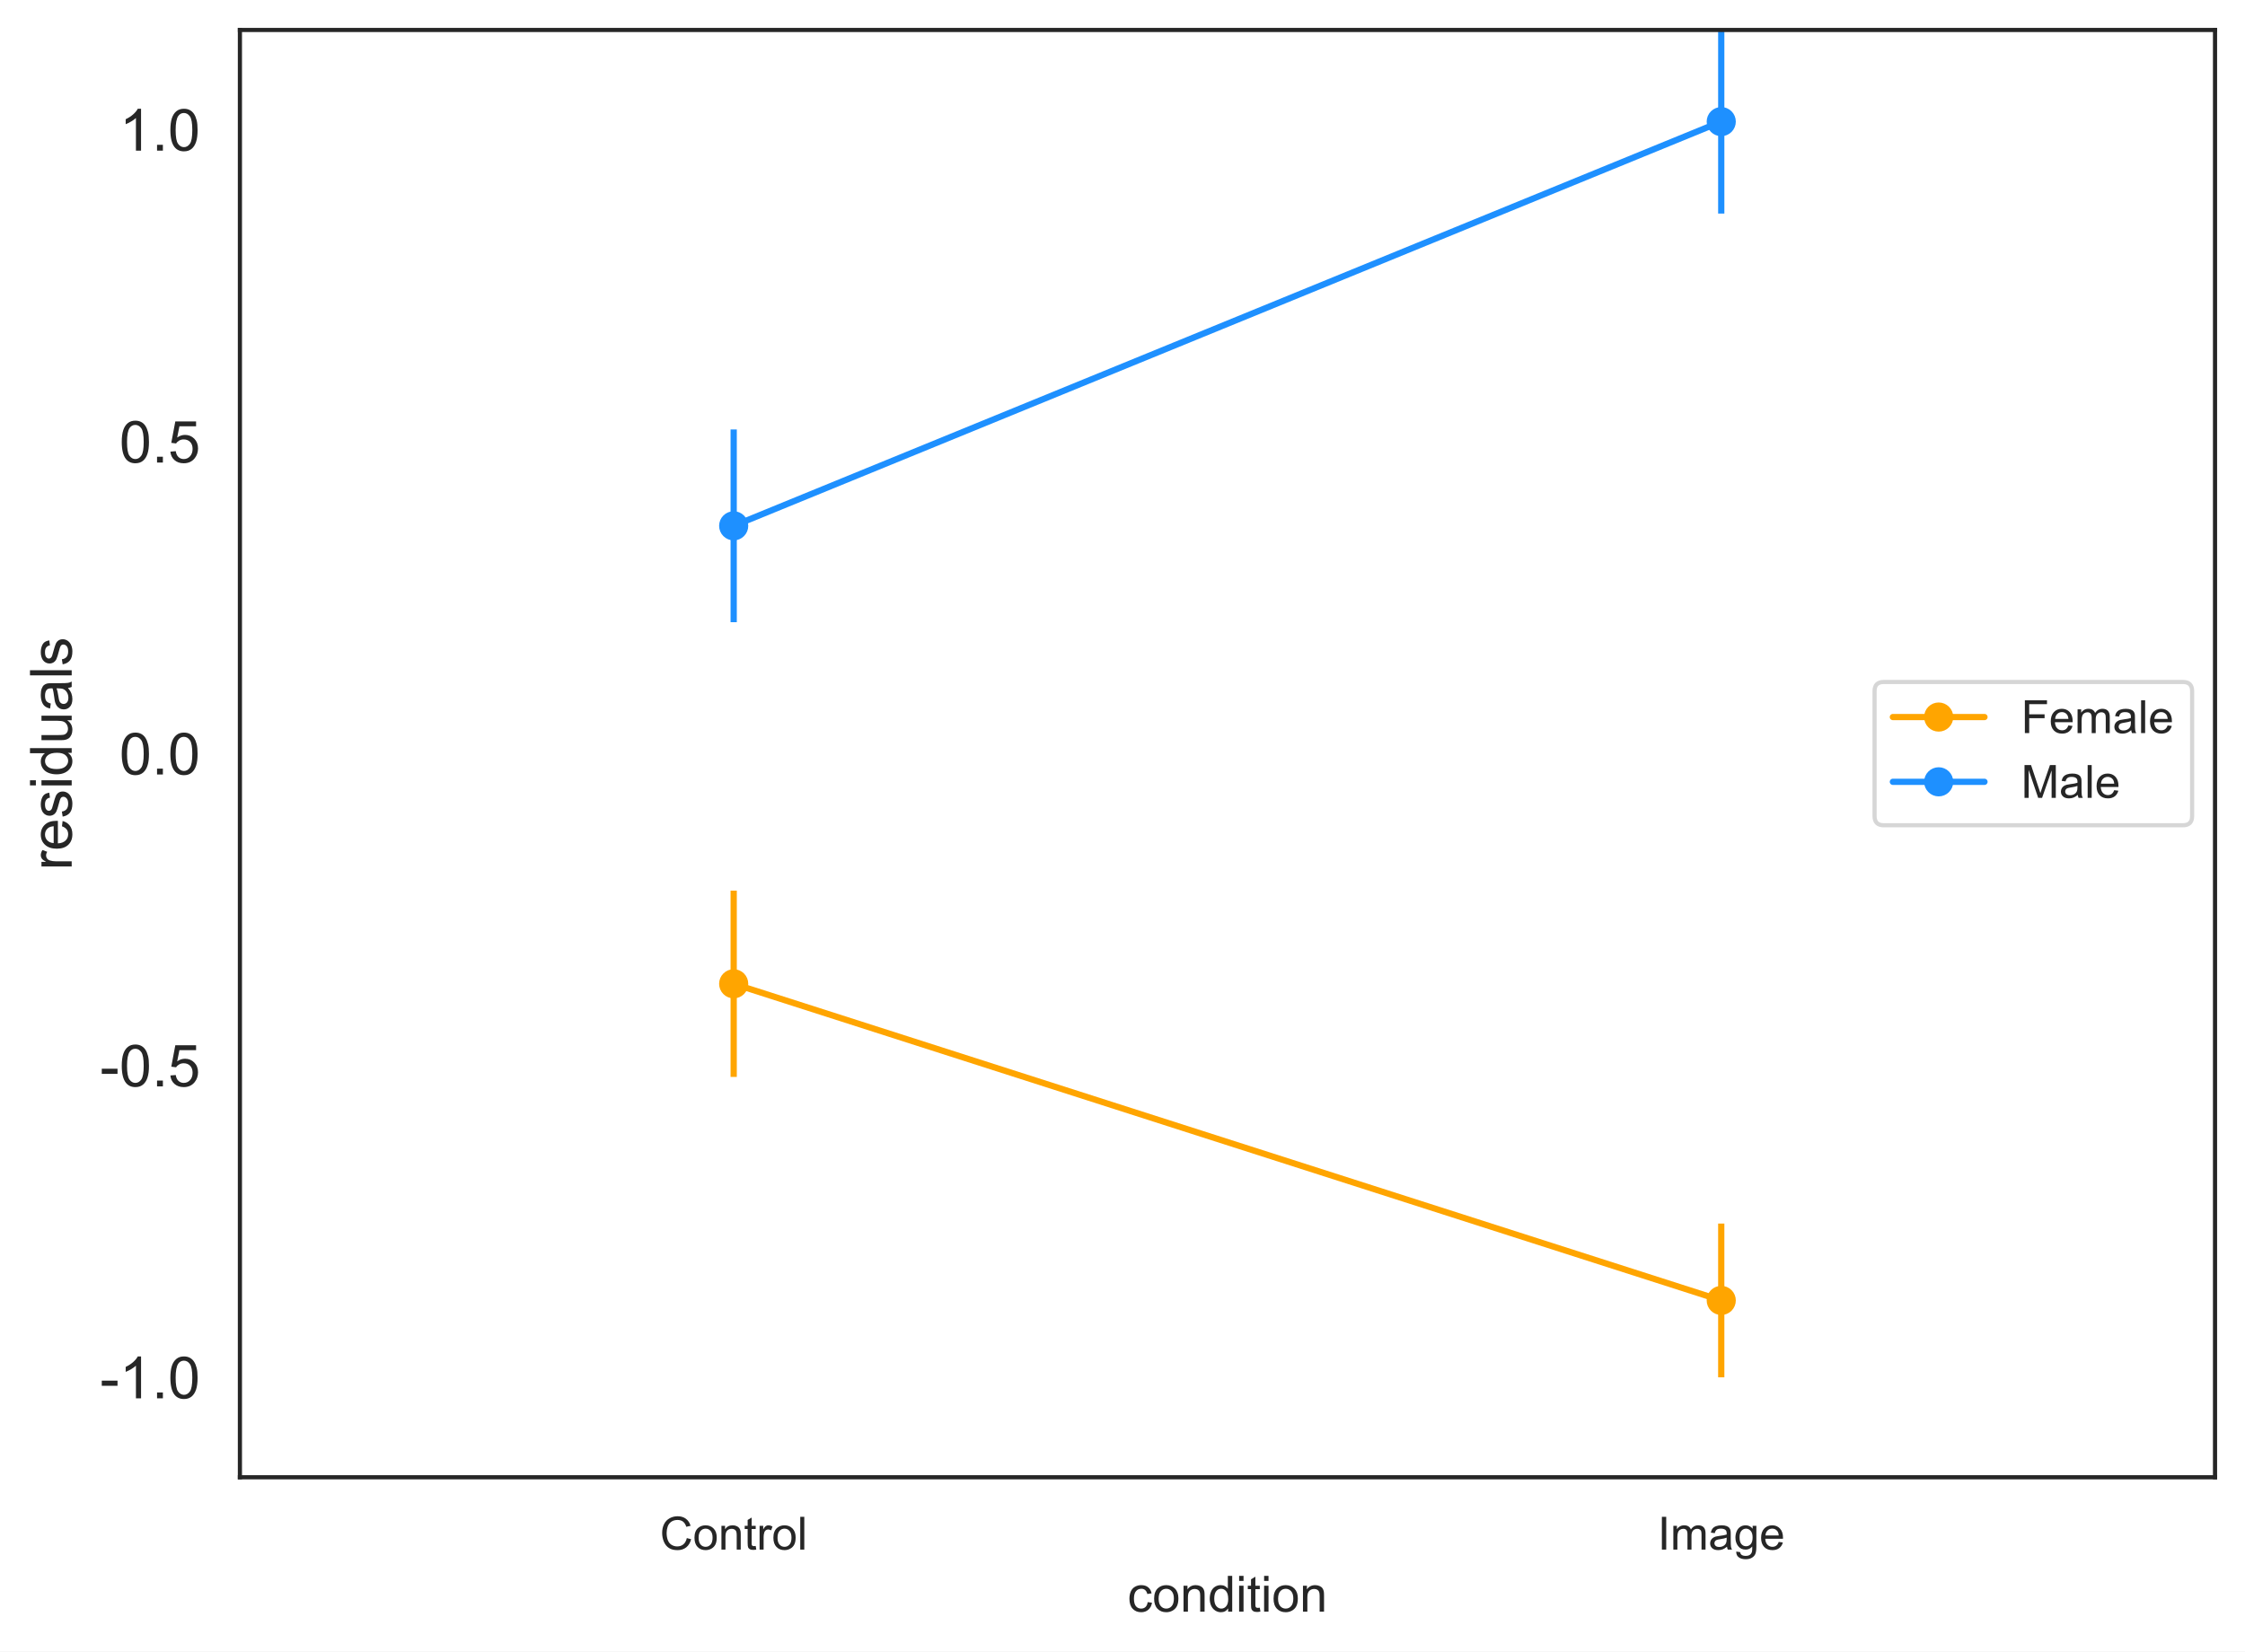
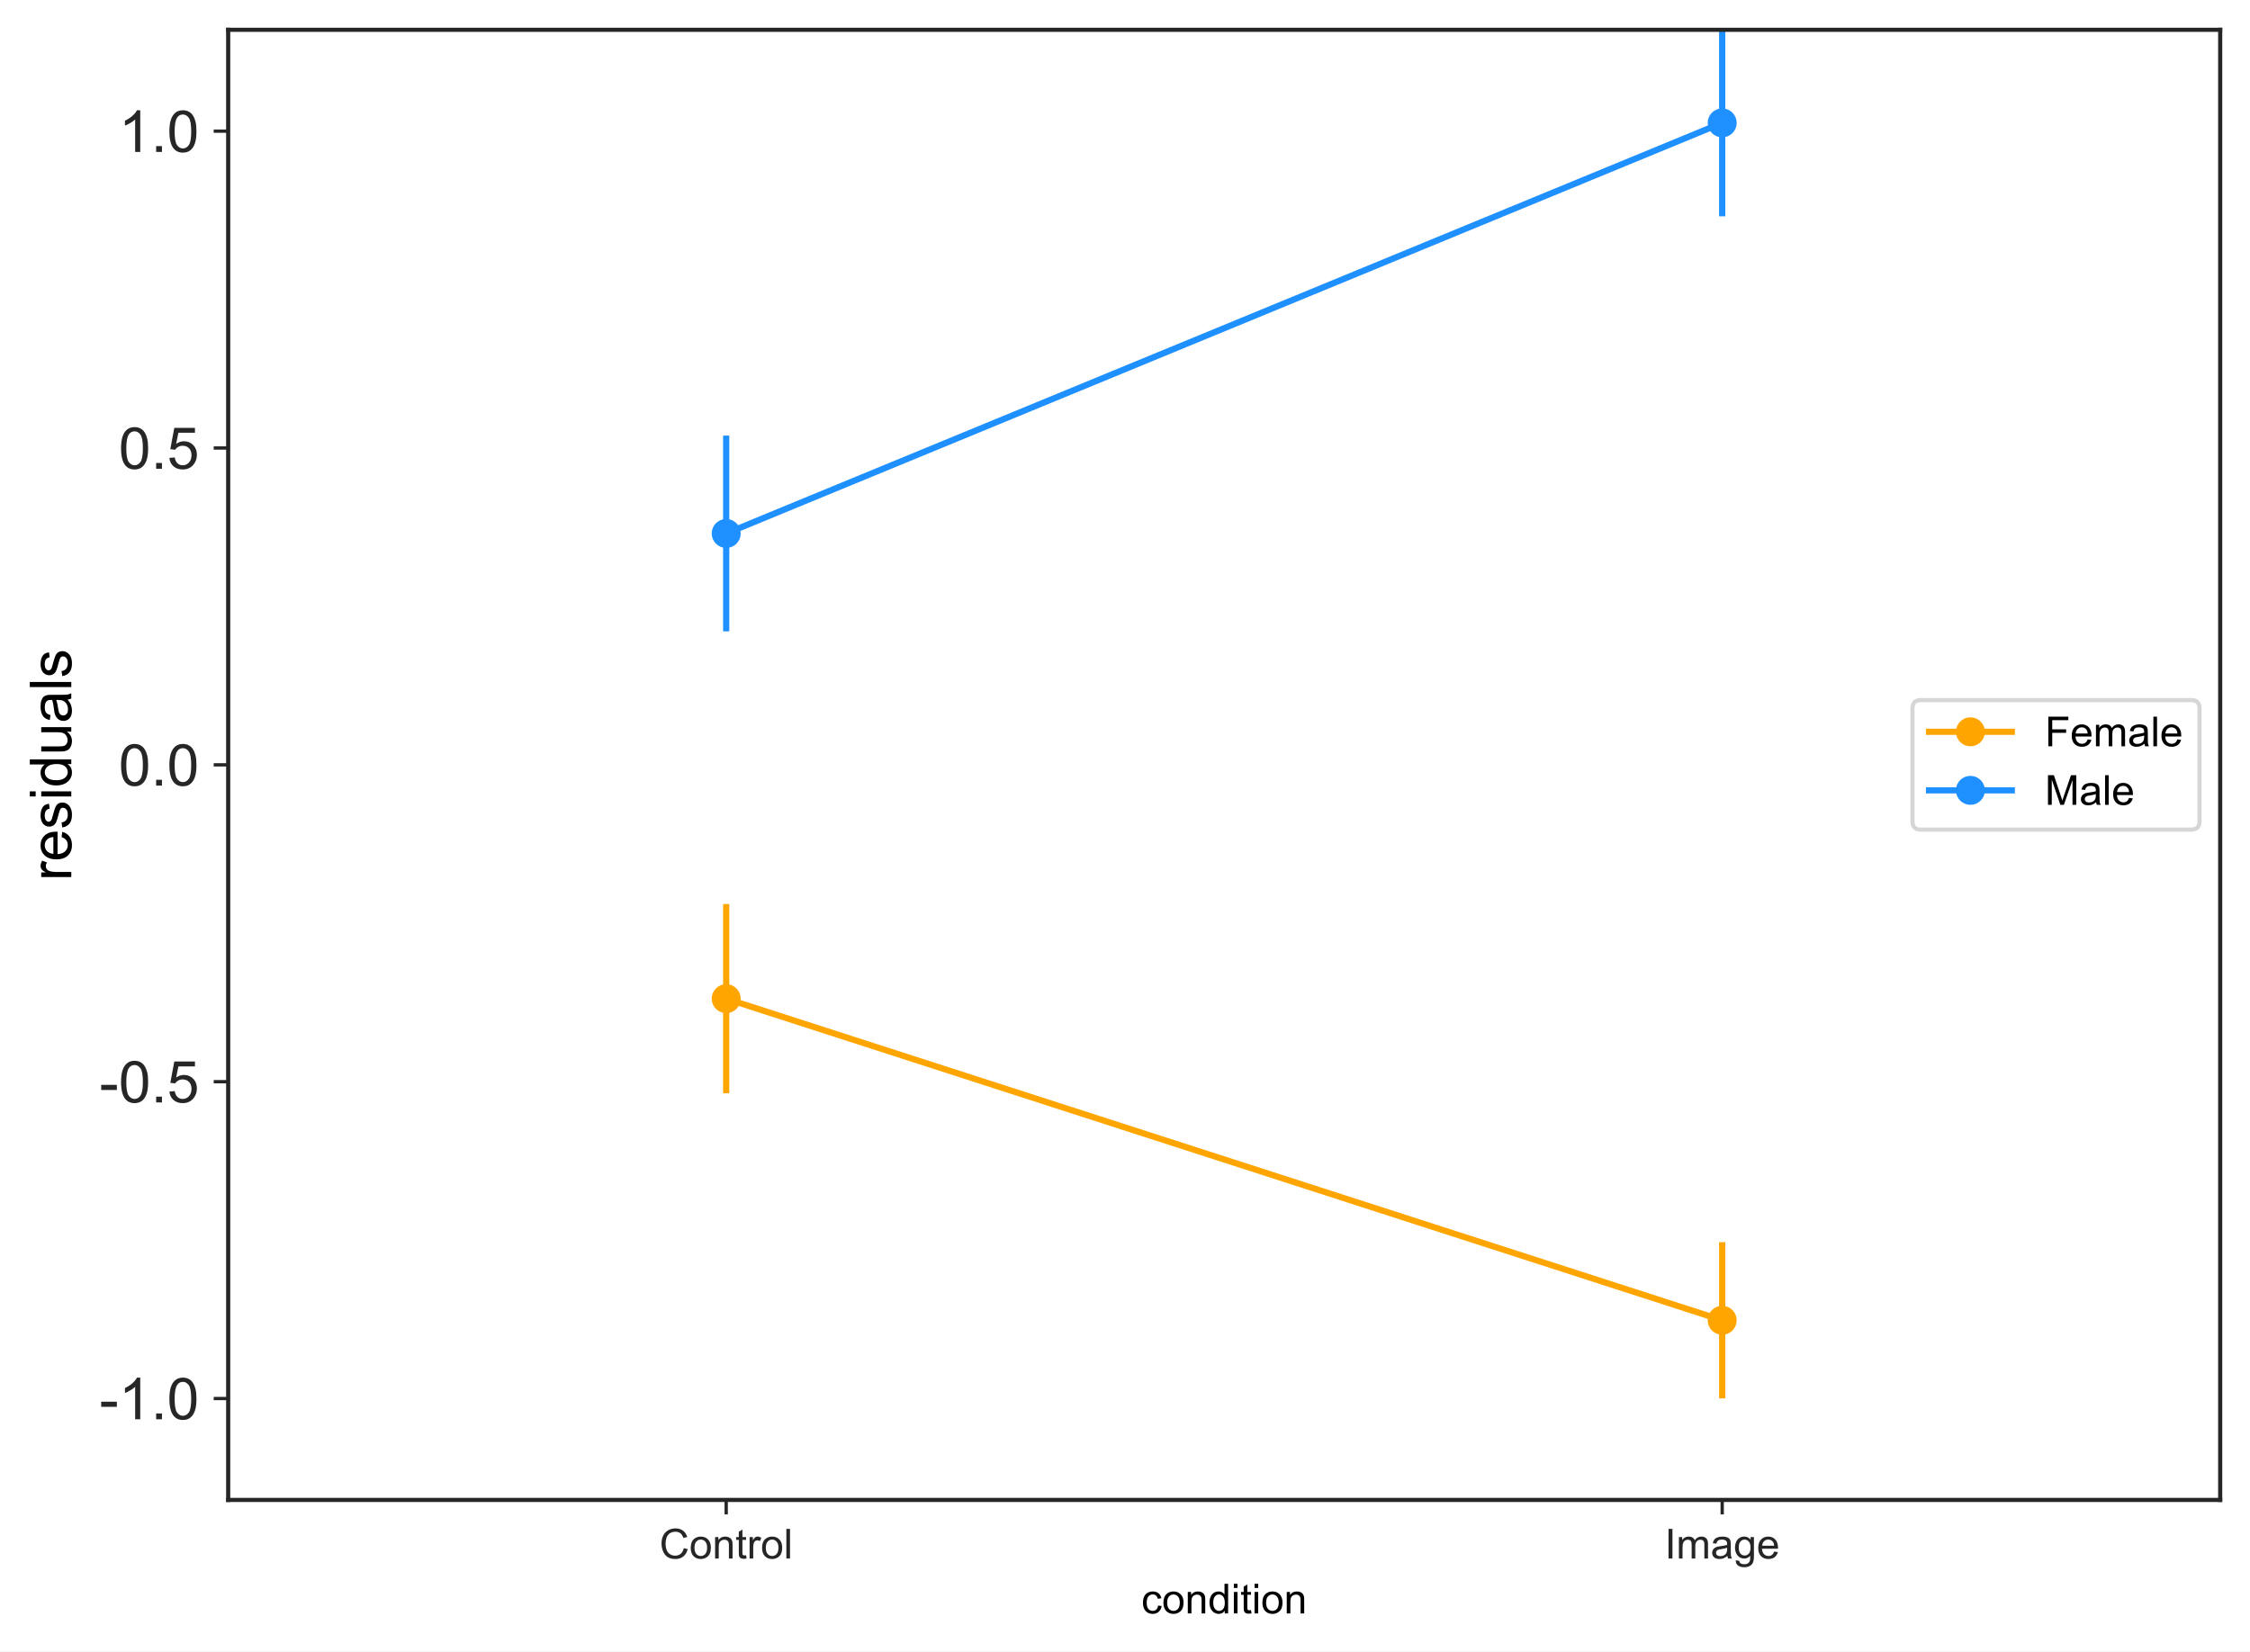
- <svg xmlns="http://www.w3.org/2000/svg" xmlns:xlink="http://www.w3.org/1999/xlink" width="539.235pt" height="396.763pt" viewBox="0 0 539.235 396.763" version="1.1">
+ <svg xmlns="http://www.w3.org/2000/svg" xmlns:xlink="http://www.w3.org/1999/xlink" width="543.555pt" height="399.048pt" viewBox="0 0 543.555 399.048" version="1.1">
  <defs>
    <style type="text/css">*{stroke-linejoin: round; stroke-linecap: butt}</style>
  </defs>
  <g id="figure_1">
    <g id="patch_1">
-       <path d="M 0 396.763  L 539.235 396.763  L 539.235 0  L 0 0  z " style="fill: #ffffff" />
+       <path d="M 0 399.048  L 543.555 399.048  L 543.555 0  L 0 0  z " style="fill: #ffffff" />
    </g>
    <g id="axes_1">
      <g id="patch_2">
-         <path d="M 57.625 354.9  L 532.035 354.9  L 532.035 7.2  L 57.625 7.2  z " style="fill: #ffffff" />
+         <path d="M 55.125 362.44  L 536.355 362.44  L 536.355 7.2  L 55.125 7.2  z " style="fill: #ffffff" />
      </g>
      <g id="matplotlib.axis_1">
        <g id="xtick_1">
+           <g id="line2d_1">
+             <defs>
+               <path id="m74a772d179" d="M 0 0  L 0 3.5  " style="stroke: #262626; stroke-width: 0.8" />
+             </defs>
+             <g>
+               <use xlink:href="#m74a772d179" x="175.433" y="362.44" style="fill: #262626; stroke: #262626; stroke-width: 0.8" />
+             </g>
+           </g>
          <g id="text_1">
-             <g style="fill: #262626" transform="translate(158.4986 372.2736) scale(0.11 -0.11)">
+             <g style="fill: #262626" transform="translate(159.3153 376.5978) scale(0.1 -0.1)">
              <defs>
                <path id="ArialMT-43" d="M 3763 1606  L 4369 1453  Q 4178 706 3683 314  Q 3188 -78 2472 -78  Q 1731 -78 1267 223  Q 803 525 561 1097  Q 319 1669 319 2325  Q 319 3041 592 3573  Q 866 4106 1370 4382  Q 1875 4659 2481 4659  Q 3169 4659 3637 4309  Q 4106 3959 4291 3325  L 3694 3184  Q 3534 3684 3231 3912  Q 2928 4141 2469 4141  Q 1941 4141 1586 3887  Q 1231 3634 1087 3207  Q 944 2781 944 2328  Q 944 1744 1114 1308  Q 1284 872 1643 656  Q 2003 441 2422 441  Q 2931 441 3284 734  Q 3638 1028 3763 1606  z " transform="scale(0.015625)" />
                <path id="ArialMT-6f" d="M 213 1659  Q 213 2581 725 3025  Q 1153 3394 1769 3394  Q 2453 3394 2887 2945  Q 3322 2497 3322 1706  Q 3322 1066 3130 698  Q 2938 331 2570 128  Q 2203 -75 1769 -75  Q 1072 -75 642 372  Q 213 819 213 1659  z M 791 1659  Q 791 1022 1069 705  Q 1347 388 1769 388  Q 2188 388 2466 706  Q 2744 1025 2744 1678  Q 2744 2294 2464 2611  Q 2184 2928 1769 2928  Q 1347 2928 1069 2612  Q 791 2297 791 1659  z " transform="scale(0.015625)" />
                <path id="ArialMT-6e" d="M 422 0  L 422 3319  L 928 3319  L 928 2847  Q 1294 3394 1984 3394  Q 2284 3394 2536 3286  Q 2788 3178 2913 3003  Q 3038 2828 3088 2588  Q 3119 2431 3119 2041  L 3119 0  L 2556 0  L 2556 2019  Q 2556 2363 2490 2533  Q 2425 2703 2258 2804  Q 2091 2906 1866 2906  Q 1506 2906 1245 2678  Q 984 2450 984 1813  L 984 0  L 422 0  z " transform="scale(0.015625)" />
                <path id="ArialMT-74" d="M 1650 503  L 1731 6  Q 1494 -44 1306 -44  Q 1000 -44 831 53  Q 663 150 594 308  Q 525 466 525 972  L 525 2881  L 113 2881  L 113 3319  L 525 3319  L 525 4141  L 1084 4478  L 1084 3319  L 1650 3319  L 1650 2881  L 1084 2881  L 1084 941  Q 1084 700 1114 631  Q 1144 563 1211 522  Q 1278 481 1403 481  Q 1497 481 1650 503  z " transform="scale(0.015625)" />
                <path id="ArialMT-72" d="M 416 0  L 416 3319  L 922 3319  L 922 2816  Q 1116 3169 1280 3281  Q 1444 3394 1641 3394  Q 1925 3394 2219 3213  L 2025 2691  Q 1819 2813 1613 2813  Q 1428 2813 1281 2702  Q 1134 2591 1072 2394  Q 978 2094 978 1738  L 978 0  L 416 0  z " transform="scale(0.015625)" />
                <path id="ArialMT-6c" d="M 409 0  L 409 4581  L 972 4581  L 972 0  L 409 0  z " transform="scale(0.015625)" />
              </defs>
              <use xlink:href="#ArialMT-43" />
              <use xlink:href="#ArialMT-6f" transform="translate(72.2168 0)" />
              <use xlink:href="#ArialMT-6e" transform="translate(127.832 0)" />
              <use xlink:href="#ArialMT-74" transform="translate(183.4473 0)" />
              <use xlink:href="#ArialMT-72" transform="translate(211.2305 0)" />
              <use xlink:href="#ArialMT-6f" transform="translate(244.5312 0)" />
              <use xlink:href="#ArialMT-6c" transform="translate(300.1465 0)" />
            </g>
          </g>
        </g>
        <g id="xtick_2">
+           <g id="line2d_2">
+             <g>
+               <use xlink:href="#m74a772d179" x="416.048" y="362.44" style="fill: #262626; stroke: #262626; stroke-width: 0.8" />
+             </g>
+           </g>
          <g id="text_2">
-             <g style="fill: #262626" transform="translate(398.1477 372.2736) scale(0.11 -0.11)">
+             <g style="fill: #262626" transform="translate(402.1522 376.5978) scale(0.1 -0.1)">
              <defs>
                <path id="ArialMT-49" d="M 597 0  L 597 4581  L 1203 4581  L 1203 0  L 597 0  z " transform="scale(0.015625)" />
                <path id="ArialMT-6d" d="M 422 0  L 422 3319  L 925 3319  L 925 2853  Q 1081 3097 1340 3245  Q 1600 3394 1931 3394  Q 2300 3394 2536 3241  Q 2772 3088 2869 2813  Q 3263 3394 3894 3394  Q 4388 3394 4653 3120  Q 4919 2847 4919 2278  L 4919 0  L 4359 0  L 4359 2091  Q 4359 2428 4304 2576  Q 4250 2725 4106 2815  Q 3963 2906 3769 2906  Q 3419 2906 3187 2673  Q 2956 2441 2956 1928  L 2956 0  L 2394 0  L 2394 2156  Q 2394 2531 2256 2718  Q 2119 2906 1806 2906  Q 1569 2906 1367 2781  Q 1166 2656 1075 2415  Q 984 2175 984 1722  L 984 0  L 422 0  z " transform="scale(0.015625)" />
                <path id="ArialMT-61" d="M 2588 409  Q 2275 144 1986 34  Q 1697 -75 1366 -75  Q 819 -75 525 192  Q 231 459 231 875  Q 231 1119 342 1320  Q 453 1522 633 1644  Q 813 1766 1038 1828  Q 1203 1872 1538 1913  Q 2219 1994 2541 2106  Q 2544 2222 2544 2253  Q 2544 2597 2384 2738  Q 2169 2928 1744 2928  Q 1347 2928 1158 2789  Q 969 2650 878 2297  L 328 2372  Q 403 2725 575 2942  Q 747 3159 1072 3276  Q 1397 3394 1825 3394  Q 2250 3394 2515 3294  Q 2781 3194 2906 3042  Q 3031 2891 3081 2659  Q 3109 2516 3109 2141  L 3109 1391  Q 3109 606 3145 398  Q 3181 191 3288 0  L 2700 0  Q 2613 175 2588 409  z M 2541 1666  Q 2234 1541 1622 1453  Q 1275 1403 1131 1340  Q 988 1278 909 1158  Q 831 1038 831 891  Q 831 666 1001 516  Q 1172 366 1500 366  Q 1825 366 2078 508  Q 2331 650 2450 897  Q 2541 1088 2541 1459  L 2541 1666  z " transform="scale(0.015625)" />
                <path id="ArialMT-67" d="M 319 -275  L 866 -356  Q 900 -609 1056 -725  Q 1266 -881 1628 -881  Q 2019 -881 2231 -725  Q 2444 -569 2519 -288  Q 2563 -116 2559 434  Q 2191 0 1641 0  Q 956 0 581 494  Q 206 988 206 1678  Q 206 2153 378 2554  Q 550 2956 876 3175  Q 1203 3394 1644 3394  Q 2231 3394 2613 2919  L 2613 3319  L 3131 3319  L 3131 450  Q 3131 -325 2973 -648  Q 2816 -972 2473 -1159  Q 2131 -1347 1631 -1347  Q 1038 -1347 672 -1080  Q 306 -813 319 -275  z M 784 1719  Q 784 1066 1043 766  Q 1303 466 1694 466  Q 2081 466 2343 764  Q 2606 1063 2606 1700  Q 2606 2309 2336 2618  Q 2066 2928 1684 2928  Q 1309 2928 1046 2623  Q 784 2319 784 1719  z " transform="scale(0.015625)" />
                <path id="ArialMT-65" d="M 2694 1069  L 3275 997  Q 3138 488 2766 206  Q 2394 -75 1816 -75  Q 1088 -75 661 373  Q 234 822 234 1631  Q 234 2469 665 2931  Q 1097 3394 1784 3394  Q 2450 3394 2872 2941  Q 3294 2488 3294 1666  Q 3294 1616 3291 1516  L 816 1516  Q 847 969 1125 678  Q 1403 388 1819 388  Q 2128 388 2347 550  Q 2566 713 2694 1069  z M 847 1978  L 2700 1978  Q 2663 2397 2488 2606  Q 2219 2931 1791 2931  Q 1403 2931 1139 2672  Q 875 2413 847 1978  z " transform="scale(0.015625)" />
              </defs>
              <use xlink:href="#ArialMT-49" />
              <use xlink:href="#ArialMT-6d" transform="translate(27.7832 0)" />
              <use xlink:href="#ArialMT-61" transform="translate(111.084 0)" />
              <use xlink:href="#ArialMT-67" transform="translate(166.6992 0)" />
              <use xlink:href="#ArialMT-65" transform="translate(222.3145 0)" />
            </g>
          </g>
        </g>
        <g id="text_3">
-           <g style="fill: #262626" transform="translate(270.8141 387.1781) scale(0.12 -0.12)">
+           <g transform="translate(275.7267 389.8603) scale(0.1 -0.1)">
            <defs>
              <path id="ArialMT-63" d="M 2588 1216  L 3141 1144  Q 3050 572 2676 248  Q 2303 -75 1759 -75  Q 1078 -75 664 370  Q 250 816 250 1647  Q 250 2184 428 2587  Q 606 2991 970 3192  Q 1334 3394 1763 3394  Q 2303 3394 2647 3120  Q 2991 2847 3088 2344  L 2541 2259  Q 2463 2594 2264 2762  Q 2066 2931 1784 2931  Q 1359 2931 1093 2626  Q 828 2322 828 1663  Q 828 994 1084 691  Q 1341 388 1753 388  Q 2084 388 2306 591  Q 2528 794 2588 1216  z " transform="scale(0.015625)" />
              <path id="ArialMT-64" d="M 2575 0  L 2575 419  Q 2259 -75 1647 -75  Q 1250 -75 917 144  Q 584 363 401 755  Q 219 1147 219 1656  Q 219 2153 384 2558  Q 550 2963 881 3178  Q 1213 3394 1622 3394  Q 1922 3394 2156 3267  Q 2391 3141 2538 2938  L 2538 4581  L 3097 4581  L 3097 0  L 2575 0  z M 797 1656  Q 797 1019 1065 703  Q 1334 388 1700 388  Q 2069 388 2326 689  Q 2584 991 2584 1609  Q 2584 2291 2321 2609  Q 2059 2928 1675 2928  Q 1300 2928 1048 2622  Q 797 2316 797 1656  z " transform="scale(0.015625)" />
              <path id="ArialMT-69" d="M 425 3934  L 425 4581  L 988 4581  L 988 3934  L 425 3934  z M 425 0  L 425 3319  L 988 3319  L 988 0  L 425 0  z " transform="scale(0.015625)" />
            </defs>
            <use xlink:href="#ArialMT-63" />
            <use xlink:href="#ArialMT-6f" transform="translate(50 0)" />
            <use xlink:href="#ArialMT-6e" transform="translate(105.6152 0)" />
            <use xlink:href="#ArialMT-64" transform="translate(161.2305 0)" />
            <use xlink:href="#ArialMT-69" transform="translate(216.8457 0)" />
            <use xlink:href="#ArialMT-74" transform="translate(239.0625 0)" />
            <use xlink:href="#ArialMT-69" transform="translate(266.8457 0)" />
            <use xlink:href="#ArialMT-6f" transform="translate(289.0625 0)" />
            <use xlink:href="#ArialMT-6e" transform="translate(344.6777 0)" />
          </g>
        </g>
      </g>
      <g id="matplotlib.axis_2">
        <g id="ytick_1">
+           <g id="line2d_3">
+             <defs>
+               <path id="m2dc3b1c955" d="M 0 0  L -3.5 0  " style="stroke: #262626; stroke-width: 0.8" />
+             </defs>
+             <g>
+               <use xlink:href="#m2dc3b1c955" x="55.125" y="337.941" style="fill: #262626; stroke: #262626; stroke-width: 0.8" />
+             </g>
+           </g>
          <g id="text_4">
-             <g style="fill: #262626" transform="translate(24.00344 335.9312) scale(0.14 -0.14)">
+             <g style="fill: #262626" transform="translate(24.00344 342.9512) scale(0.14 -0.14)">
              <defs>
                <path id="ArialMT-2d" d="M 203 1375  L 203 1941  L 1931 1941  L 1931 1375  L 203 1375  z " transform="scale(0.015625)" />
                <path id="ArialMT-31" d="M 2384 0  L 1822 0  L 1822 3584  Q 1619 3391 1289 3197  Q 959 3003 697 2906  L 697 3450  Q 1169 3672 1522 3987  Q 1875 4303 2022 4600  L 2384 4600  L 2384 0  z " transform="scale(0.015625)" />
                <path id="ArialMT-2e" d="M 581 0  L 581 641  L 1222 641  L 1222 0  L 581 0  z " transform="scale(0.015625)" />
                <path id="ArialMT-30" d="M 266 2259  Q 266 3072 433 3567  Q 600 4063 929 4331  Q 1259 4600 1759 4600  Q 2128 4600 2406 4451  Q 2684 4303 2865 4023  Q 3047 3744 3150 3342  Q 3253 2941 3253 2259  Q 3253 1453 3087 958  Q 2922 463 2592 192  Q 2263 -78 1759 -78  Q 1097 -78 719 397  Q 266 969 266 2259  z M 844 2259  Q 844 1131 1108 757  Q 1372 384 1759 384  Q 2147 384 2411 759  Q 2675 1134 2675 2259  Q 2675 3391 2411 3762  Q 2147 4134 1753 4134  Q 1366 4134 1134 3806  Q 844 3388 844 2259  z " transform="scale(0.015625)" />
              </defs>
              <use xlink:href="#ArialMT-2d" />
              <use xlink:href="#ArialMT-31" transform="translate(33.30078 0)" />
              <use xlink:href="#ArialMT-2e" transform="translate(88.91602 0)" />
              <use xlink:href="#ArialMT-30" transform="translate(116.6992 0)" />
            </g>
          </g>
        </g>
        <g id="ytick_2">
+           <g id="line2d_4">
+             <g>
+               <use xlink:href="#m2dc3b1c955" x="55.125" y="261.38" style="fill: #262626; stroke: #262626; stroke-width: 0.8" />
+             </g>
+           </g>
          <g id="text_5">
-             <g style="fill: #262626" transform="translate(24.00344 260.9958) scale(0.14 -0.14)">
+             <g style="fill: #262626" transform="translate(24.00344 266.3908) scale(0.14 -0.14)">
              <defs>
                <path id="ArialMT-35" d="M 266 1200  L 856 1250  Q 922 819 1161 601  Q 1400 384 1738 384  Q 2144 384 2425 690  Q 2706 997 2706 1503  Q 2706 1984 2436 2262  Q 2166 2541 1728 2541  Q 1456 2541 1237 2417  Q 1019 2294 894 2097  L 366 2166  L 809 4519  L 3088 4519  L 3088 3981  L 1259 3981  L 1013 2750  Q 1425 3038 1878 3038  Q 2478 3038 2890 2622  Q 3303 2206 3303 1553  Q 3303 931 2941 478  Q 2500 -78 1738 -78  Q 1113 -78 717 272  Q 322 622 266 1200  z " transform="scale(0.015625)" />
              </defs>
              <use xlink:href="#ArialMT-2d" />
              <use xlink:href="#ArialMT-30" transform="translate(33.30078 0)" />
              <use xlink:href="#ArialMT-2e" transform="translate(88.91602 0)" />
              <use xlink:href="#ArialMT-35" transform="translate(116.6992 0)" />
            </g>
          </g>
        </g>
        <g id="ytick_3">
+           <g id="line2d_5">
+             <g>
+               <use xlink:href="#m2dc3b1c955" x="55.125" y="184.82" style="fill: #262626; stroke: #262626; stroke-width: 0.8" />
+             </g>
+           </g>
          <g id="text_6">
-             <g style="fill: #262626" transform="translate(28.665 186.0605) scale(0.14 -0.14)">
+             <g style="fill: #262626" transform="translate(28.665 189.8305) scale(0.14 -0.14)">
              <use xlink:href="#ArialMT-30" />
              <use xlink:href="#ArialMT-2e" transform="translate(55.61523 0)" />
              <use xlink:href="#ArialMT-30" transform="translate(83.39844 0)" />
            </g>
          </g>
        </g>
        <g id="ytick_4">
+           <g id="line2d_6">
+             <g>
+               <use xlink:href="#m2dc3b1c955" x="55.125" y="108.26" style="fill: #262626; stroke: #262626; stroke-width: 0.8" />
+             </g>
+           </g>
          <g id="text_7">
-             <g style="fill: #262626" transform="translate(28.665 111.1251) scale(0.14 -0.14)">
+             <g style="fill: #262626" transform="translate(28.665 113.2701) scale(0.14 -0.14)">
              <use xlink:href="#ArialMT-30" />
              <use xlink:href="#ArialMT-2e" transform="translate(55.61523 0)" />
              <use xlink:href="#ArialMT-35" transform="translate(83.39844 0)" />
            </g>
          </g>
        </g>
        <g id="ytick_5">
+           <g id="line2d_7">
+             <g>
+               <use xlink:href="#m2dc3b1c955" x="55.125" y="31.699" style="fill: #262626; stroke: #262626; stroke-width: 0.8" />
+             </g>
+           </g>
          <g id="text_8">
-             <g style="fill: #262626" transform="translate(28.665 36.18978) scale(0.14 -0.14)">
+             <g style="fill: #262626" transform="translate(28.665 36.70978) scale(0.14 -0.14)">
              <use xlink:href="#ArialMT-31" />
              <use xlink:href="#ArialMT-2e" transform="translate(55.61523 0)" />
              <use xlink:href="#ArialMT-30" transform="translate(83.39844 0)" />
            </g>
          </g>
        </g>
        <g id="text_9">
-           <g style="fill: #262626" transform="translate(17.22094 209.062) rotate(-90) scale(0.14 -0.14)">
+           <g transform="translate(17.22094 212.832) rotate(-90) scale(0.14 -0.14)">
            <defs>
              <path id="ArialMT-73" d="M 197 991  L 753 1078  Q 800 744 1014 566  Q 1228 388 1613 388  Q 2000 388 2187 545  Q 2375 703 2375 916  Q 2375 1106 2209 1216  Q 2094 1291 1634 1406  Q 1016 1563 777 1677  Q 538 1791 414 1992  Q 291 2194 291 2438  Q 291 2659 392 2848  Q 494 3038 669 3163  Q 800 3259 1026 3326  Q 1253 3394 1513 3394  Q 1903 3394 2198 3281  Q 2494 3169 2634 2976  Q 2775 2784 2828 2463  L 2278 2388  Q 2241 2644 2061 2787  Q 1881 2931 1553 2931  Q 1166 2931 1000 2803  Q 834 2675 834 2503  Q 834 2394 903 2306  Q 972 2216 1119 2156  Q 1203 2125 1616 2013  Q 2213 1853 2448 1751  Q 2684 1650 2818 1456  Q 2953 1263 2953 975  Q 2953 694 2789 445  Q 2625 197 2315 61  Q 2006 -75 1616 -75  Q 969 -75 630 194  Q 291 463 197 991  z " transform="scale(0.015625)" />
              <path id="ArialMT-75" d="M 2597 0  L 2597 488  Q 2209 -75 1544 -75  Q 1250 -75 995 37  Q 741 150 617 320  Q 494 491 444 738  Q 409 903 409 1263  L 409 3319  L 972 3319  L 972 1478  Q 972 1038 1006 884  Q 1059 663 1231 536  Q 1403 409 1656 409  Q 1909 409 2131 539  Q 2353 669 2445 892  Q 2538 1116 2538 1541  L 2538 3319  L 3100 3319  L 3100 0  L 2597 0  z " transform="scale(0.015625)" />
            </defs>
            <use xlink:href="#ArialMT-72" />
            <use xlink:href="#ArialMT-65" transform="translate(33.30078 0)" />
            <use xlink:href="#ArialMT-73" transform="translate(88.91602 0)" />
            <use xlink:href="#ArialMT-69" transform="translate(138.916 0)" />
            <use xlink:href="#ArialMT-64" transform="translate(161.1328 0)" />
            <use xlink:href="#ArialMT-75" transform="translate(216.748 0)" />
            <use xlink:href="#ArialMT-61" transform="translate(272.3633 0)" />
            <use xlink:href="#ArialMT-6c" transform="translate(327.9785 0)" />
            <use xlink:href="#ArialMT-73" transform="translate(350.1953 0)" />
          </g>
        </g>
      </g>
      <g id="LineCollection_1">
-         <path d="M 176.227 258.722  L 176.227 213.967  " clip-path="url(#p66a495dab5)" style="fill: none; stroke: #ffa500; stroke-width: 1.5" />
-         <path d="M 413.433 330.887  L 413.433 293.944  " clip-path="url(#p66a495dab5)" style="fill: none; stroke: #ffa500; stroke-width: 1.5" />
+         <path d="M 175.433 264.177  L 175.433 218.451  " clip-path="url(#p956a819a7e)" style="fill: none; stroke: #ffa500; stroke-width: 1.5" />
+         <path d="M 416.048 337.906  L 416.048 300.162  " clip-path="url(#p956a819a7e)" style="fill: none; stroke: #ffa500; stroke-width: 1.5" />
      </g>
      <g id="LineCollection_2">
-         <path d="M 176.227 149.472  L 176.227 103.173  " clip-path="url(#p66a495dab5)" style="fill: none; stroke: #1e90ff; stroke-width: 1.5" />
-         <path d="M 413.433 51.309  L 413.433 7.126  " clip-path="url(#p66a495dab5)" style="fill: none; stroke: #1e90ff; stroke-width: 1.5" />
+         <path d="M 175.433 152.557  L 175.433 105.255  " clip-path="url(#p956a819a7e)" style="fill: none; stroke: #1e90ff; stroke-width: 1.5" />
+         <path d="M 416.048 52.265  L 416.048 7.124  " clip-path="url(#p956a819a7e)" style="fill: none; stroke: #1e90ff; stroke-width: 1.5" />
      </g>
      <g id="patch_3">
-         <path d="M 57.625 354.9  L 57.625 7.2  " style="fill: none; stroke: #262626; stroke-linejoin: miter; stroke-linecap: square" />
+         <path d="M 55.125 362.44  L 55.125 7.2  " style="fill: none; stroke: #262626; stroke-linejoin: miter; stroke-linecap: square" />
      </g>
      <g id="patch_4">
-         <path d="M 532.035 354.9  L 532.035 7.2  " style="fill: none; stroke: #262626; stroke-linejoin: miter; stroke-linecap: square" />
+         <path d="M 536.355 362.44  L 536.355 7.2  " style="fill: none; stroke: #262626; stroke-linejoin: miter; stroke-linecap: square" />
      </g>
      <g id="patch_5">
-         <path d="M 57.625 354.9  L 532.035 354.9  " style="fill: none; stroke: #262626; stroke-linejoin: miter; stroke-linecap: square" />
+         <path d="M 55.125 362.44  L 536.355 362.44  " style="fill: none; stroke: #262626; stroke-linejoin: miter; stroke-linecap: square" />
      </g>
      <g id="patch_6">
-         <path d="M 57.625 7.2  L 532.035 7.2  " style="fill: none; stroke: #262626; stroke-linejoin: miter; stroke-linecap: square" />
-       </g>
-       <g id="line2d_1">
-         <path d="M 176.227 236.345  L 413.433 312.416  " clip-path="url(#p66a495dab5)" style="fill: none; stroke: #ffa500; stroke-width: 1.5; stroke-linecap: round" />
+         <path d="M 55.125 7.2  L 536.355 7.2  " style="fill: none; stroke: #262626; stroke-linejoin: miter; stroke-linecap: square" />
+       </g>
+       <g id="line2d_8">
+         <path d="M 175.433 241.314  L 416.048 319.034  " clip-path="url(#p956a819a7e)" style="fill: none; stroke: #ffa500; stroke-width: 1.5; stroke-linecap: square" />
        <defs>
-           <path id="m5c7541123a" d="M 0 3  C 0.796 3 1.559 2.684 2.121 2.121  C 2.684 1.559 3 0.796 3 0  C 3 -0.796 2.684 -1.559 2.121 -2.121  C 1.559 -2.684 0.796 -3 0 -3  C -0.796 -3 -1.559 -2.684 -2.121 -2.121  C -2.684 -1.559 -3 -0.796 -3 0  C -3 0.796 -2.684 1.559 -2.121 2.121  C -1.559 2.684 -0.796 3 0 3  z " style="stroke: #ffa500" />
+           <path id="m9fa56cca60" d="M 0 3  C 0.796 3 1.559 2.684 2.121 2.121  C 2.684 1.559 3 0.796 3 0  C 3 -0.796 2.684 -1.559 2.121 -2.121  C 1.559 -2.684 0.796 -3 0 -3  C -0.796 -3 -1.559 -2.684 -2.121 -2.121  C -2.684 -1.559 -3 -0.796 -3 0  C -3 0.796 -2.684 1.559 -2.121 2.121  C -1.559 2.684 -0.796 3 0 3  z " style="stroke: #ffa500" />
        </defs>
-         <g clip-path="url(#p66a495dab5)">
-           <use xlink:href="#m5c7541123a" x="176.227" y="236.345" style="fill: #ffa500; stroke: #ffa500" />
-           <use xlink:href="#m5c7541123a" x="413.433" y="312.416" style="fill: #ffa500; stroke: #ffa500" />
-         </g>
-       </g>
-       <g id="line2d_2">
-         <path d="M 176.227 126.323  L 413.433 29.217  " clip-path="url(#p66a495dab5)" style="fill: none; stroke: #1e90ff; stroke-width: 1.5; stroke-linecap: round" />
+         <g clip-path="url(#p956a819a7e)">
+           <use xlink:href="#m9fa56cca60" x="175.433" y="241.314" style="fill: #ffa500; stroke: #ffa500" />
+           <use xlink:href="#m9fa56cca60" x="416.048" y="319.034" style="fill: #ffa500; stroke: #ffa500" />
+         </g>
+       </g>
+       <g id="line2d_9">
+         <path d="M 175.433 128.906  L 416.048 29.695  " clip-path="url(#p956a819a7e)" style="fill: none; stroke: #1e90ff; stroke-width: 1.5; stroke-linecap: square" />
        <defs>
-           <path id="m6a5243c9c8" d="M 0 3  C 0.796 3 1.559 2.684 2.121 2.121  C 2.684 1.559 3 0.796 3 0  C 3 -0.796 2.684 -1.559 2.121 -2.121  C 1.559 -2.684 0.796 -3 0 -3  C -0.796 -3 -1.559 -2.684 -2.121 -2.121  C -2.684 -1.559 -3 -0.796 -3 0  C -3 0.796 -2.684 1.559 -2.121 2.121  C -1.559 2.684 -0.796 3 0 3  z " style="stroke: #1e90ff" />
+           <path id="m757a0dc76c" d="M 0 3  C 0.796 3 1.559 2.684 2.121 2.121  C 2.684 1.559 3 0.796 3 0  C 3 -0.796 2.684 -1.559 2.121 -2.121  C 1.559 -2.684 0.796 -3 0 -3  C -0.796 -3 -1.559 -2.684 -2.121 -2.121  C -2.684 -1.559 -3 -0.796 -3 0  C -3 0.796 -2.684 1.559 -2.121 2.121  C -1.559 2.684 -0.796 3 0 3  z " style="stroke: #1e90ff" />
        </defs>
-         <g clip-path="url(#p66a495dab5)">
-           <use xlink:href="#m6a5243c9c8" x="176.227" y="126.323" style="fill: #1e90ff; stroke: #1e90ff" />
-           <use xlink:href="#m6a5243c9c8" x="413.433" y="29.217" style="fill: #1e90ff; stroke: #1e90ff" />
+         <g clip-path="url(#p956a819a7e)">
+           <use xlink:href="#m757a0dc76c" x="175.433" y="128.906" style="fill: #1e90ff; stroke: #1e90ff" />
+           <use xlink:href="#m757a0dc76c" x="416.048" y="29.695" style="fill: #1e90ff; stroke: #1e90ff" />
        </g>
      </g>
      <g id="legend_1">
        <g id="patch_7">
-           <path d="M 452.459 198.26  L 524.335 198.26  Q 526.535 198.26 526.535 196.06  L 526.535 166.04  Q 526.535 163.84 524.335 163.84  L 452.459 163.84  Q 450.259 163.84 450.259 166.04  L 450.259 196.06  Q 450.259 198.26 452.459 198.26  z " style="fill: #ffffff; opacity: 0.8; stroke: #cccccc; stroke-linejoin: miter" />
-         </g>
-         <g id="line2d_3">
-           <path d="M 454.659 172.264  L 465.659 172.264  L 476.659 172.264  " style="fill: none; stroke: #ffa500; stroke-width: 1.5; stroke-linecap: round" />
+           <path d="M 464.013 200.465  L 529.355 200.465  Q 531.355 200.465 531.355 198.465  L 531.355 171.175  Q 531.355 169.175 529.355 169.175  L 464.013 169.175  Q 462.013 169.175 462.013 171.175  L 462.013 198.465  Q 462.013 200.465 464.013 200.465  z " style="fill: #ffffff; opacity: 0.8; stroke: #cccccc; stroke-linejoin: miter" />
+         </g>
+         <g id="line2d_10">
+           <path d="M 466.013 176.833  L 476.013 176.833  L 486.013 176.833  " style="fill: none; stroke: #ffa500; stroke-width: 1.5; stroke-linecap: square" />
          <g>
-             <use xlink:href="#m5c7541123a" x="465.659" y="172.264" style="fill: #ffa500; stroke: #ffa500" />
+             <use xlink:href="#m9fa56cca60" x="476.013" y="176.833" style="fill: #ffa500; stroke: #ffa500" />
          </g>
        </g>
        <g id="text_10">
-           <g style="fill: #262626" transform="translate(485.4586 176.1138) scale(0.11 -0.11)">
+           <g transform="translate(494.0128 180.3325) scale(0.1 -0.1)">
            <defs>
              <path id="ArialMT-46" d="M 525 0  L 525 4581  L 3616 4581  L 3616 4041  L 1131 4041  L 1131 2622  L 3281 2622  L 3281 2081  L 1131 2081  L 1131 0  L 525 0  z " transform="scale(0.015625)" />
            </defs>
            <use xlink:href="#ArialMT-46" />
            <use xlink:href="#ArialMT-65" transform="translate(61.08398 0)" />
            <use xlink:href="#ArialMT-6d" transform="translate(116.6992 0)" />
            <use xlink:href="#ArialMT-61" transform="translate(200 0)" />
            <use xlink:href="#ArialMT-6c" transform="translate(255.6152 0)" />
            <use xlink:href="#ArialMT-65" transform="translate(277.832 0)" />
          </g>
        </g>
-         <g id="line2d_4">
-           <path d="M 454.659 187.824  L 465.659 187.824  L 476.659 187.824  " style="fill: none; stroke: #1e90ff; stroke-width: 1.5; stroke-linecap: round" />
+         <g id="line2d_11">
+           <path d="M 466.013 190.978  L 476.013 190.978  L 486.013 190.978  " style="fill: none; stroke: #1e90ff; stroke-width: 1.5; stroke-linecap: square" />
          <g>
-             <use xlink:href="#m6a5243c9c8" x="465.659" y="187.824" style="fill: #1e90ff; stroke: #1e90ff" />
+             <use xlink:href="#m757a0dc76c" x="476.013" y="190.978" style="fill: #1e90ff; stroke: #1e90ff" />
          </g>
        </g>
        <g id="text_11">
-           <g style="fill: #262626" transform="translate(485.4586 191.6736) scale(0.11 -0.11)">
+           <g transform="translate(494.0128 194.4778) scale(0.1 -0.1)">
            <defs>
              <path id="ArialMT-4d" d="M 475 0  L 475 4581  L 1388 4581  L 2472 1338  Q 2622 884 2691 659  Q 2769 909 2934 1394  L 4031 4581  L 4847 4581  L 4847 0  L 4263 0  L 4263 3834  L 2931 0  L 2384 0  L 1059 3900  L 1059 0  L 475 0  z " transform="scale(0.015625)" />
            </defs>
            <use xlink:href="#ArialMT-4d" />
            <use xlink:href="#ArialMT-61" transform="translate(83.30078 0)" />
            <use xlink:href="#ArialMT-6c" transform="translate(138.916 0)" />
            <use xlink:href="#ArialMT-65" transform="translate(161.1328 0)" />
          </g>
        </g>
      </g>
    </g>
  </g>
  <defs>
-     <clipPath id="p66a495dab5">
-       <rect x="57.625" y="7.2" width="474.41" height="347.7" />
+     <clipPath id="p956a819a7e">
+       <rect x="55.125" y="7.2" width="481.23" height="355.24" />
    </clipPath>
  </defs>
</svg>
